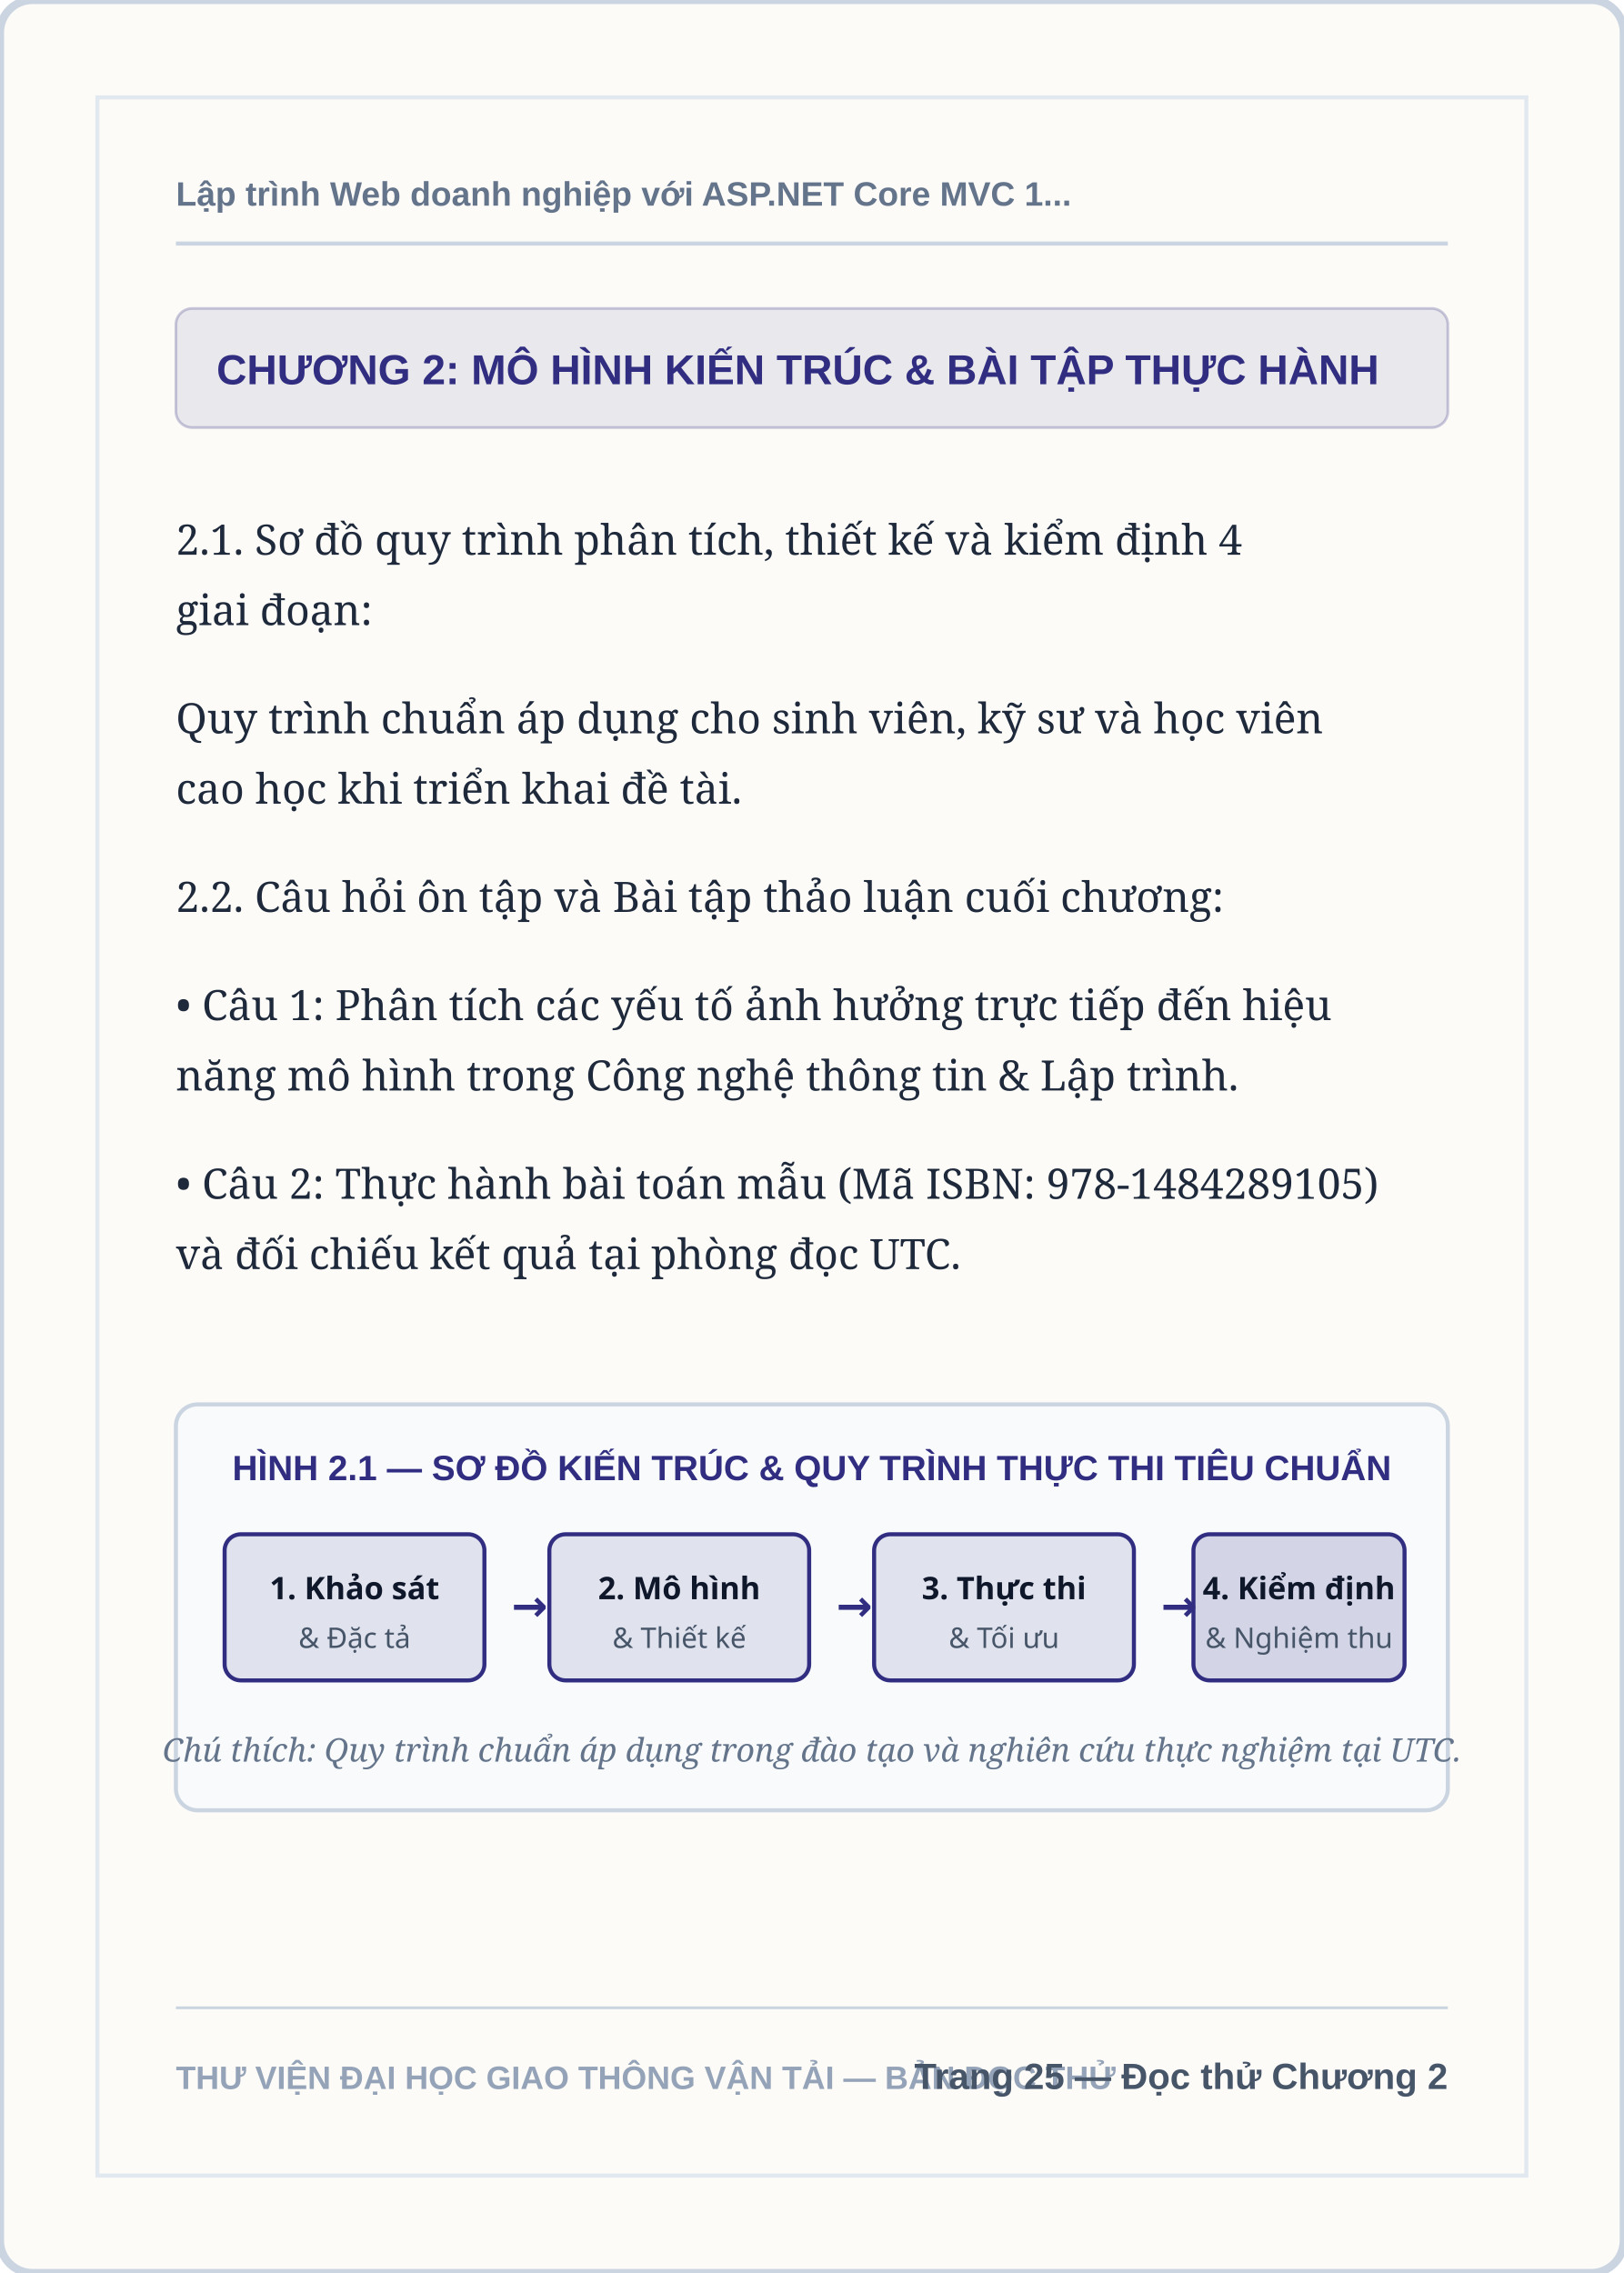
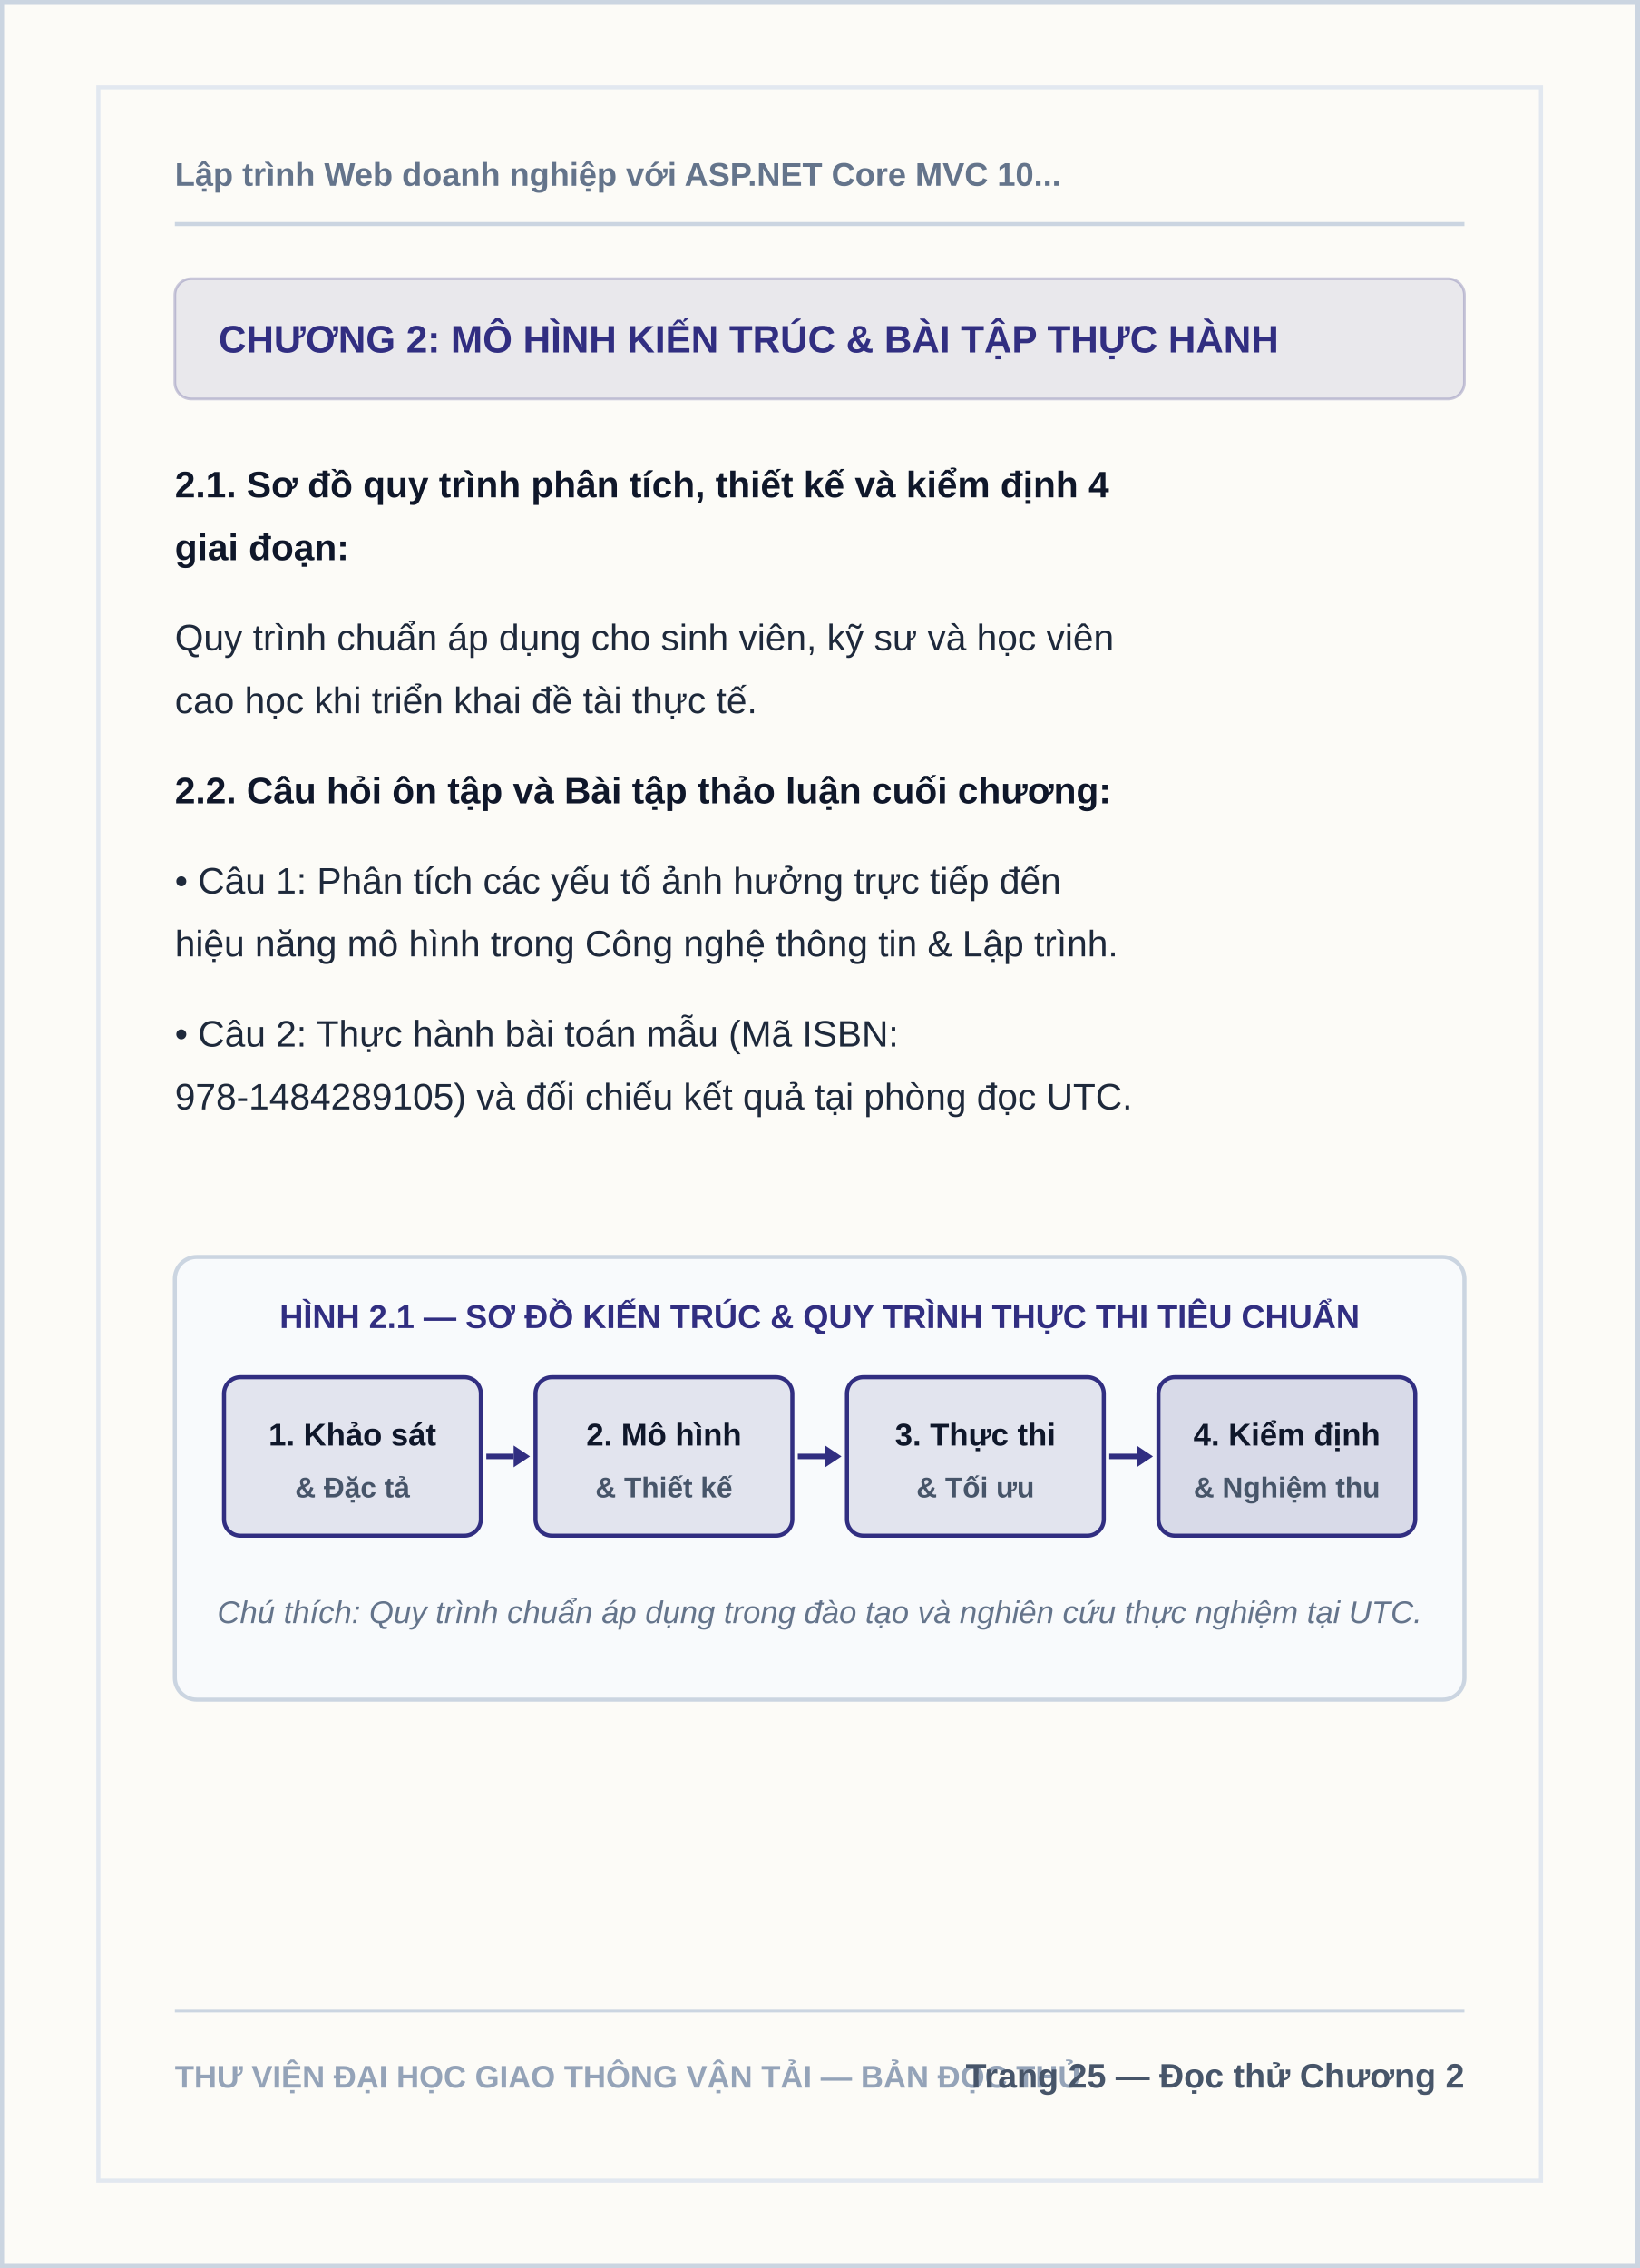
- <svg xmlns="http://www.w3.org/2000/svg" viewBox="0 0 600 840" width="600" height="840">
-   <rect width="600" height="840" rx="12" fill="#FCFBF7" stroke="#CBD5E1" stroke-width="3" />
-   <rect x="36" y="36" width="528" height="768" fill="none" stroke="#E2E8F0" stroke-width="1.5" />
-   <text x="65" y="76" font-family="Segoe UI, Arial, sans-serif" font-size="12.5" font-weight="700" fill="#64748B">Lập trình Web doanh nghiệp với ASP.NET Core MVC 1...</text>
-   <line x1="65" y1="90" x2="535" y2="90" stroke="#CBD5E1" stroke-width="1.5" />
-   <rect x="65" y="114" width="470" height="44" rx="6" fill="#312E81" fill-opacity="0.09" stroke="#312E81" stroke-opacity="0.25" />
-   <text x="80" y="142" font-family="Segoe UI, Arial, sans-serif" font-size="15.5" font-weight="700" fill="#312E81">CHƯƠNG 2: MÔ HÌNH KIẾN TRÚC &amp; BÀI TẬP THỰC HÀNH</text>
-   <text x="65" y="205" font-family="Georgia, serif" font-size="15.5" fill="#1E293B">2.1. Sơ đồ quy trình phân tích, thiết kế và kiểm định 4</text>
-   <text x="65" y="231" font-family="Georgia, serif" font-size="15.5" fill="#1E293B">giai đoạn:</text>
-   <text x="65" y="271" font-family="Georgia, serif" font-size="15.5" fill="#1E293B">Quy trình chuẩn áp dụng cho sinh viên, kỹ sư và học viên</text>
-   <text x="65" y="297" font-family="Georgia, serif" font-size="15.5" fill="#1E293B">cao học khi triển khai đề tài.</text>
-   <text x="65" y="337" font-family="Georgia, serif" font-size="15.5" fill="#1E293B">2.2. Câu hỏi ôn tập và Bài tập thảo luận cuối chương:</text>
-   <text x="65" y="377" font-family="Georgia, serif" font-size="15.5" fill="#1E293B">• Câu 1: Phân tích các yếu tố ảnh hưởng trực tiếp đến hiệu</text>
-   <text x="65" y="403" font-family="Georgia, serif" font-size="15.5" fill="#1E293B">năng mô hình trong Công nghệ thông tin &amp; Lập trình.</text>
-   <text x="65" y="443" font-family="Georgia, serif" font-size="15.5" fill="#1E293B">• Câu 2: Thực hành bài toán mẫu (Mã ISBN: 978-1484289105)</text>
-   <text x="65" y="469" font-family="Georgia, serif" font-size="15.5" fill="#1E293B">và đối chiếu kết quả tại phòng đọc UTC.</text>
-   <g transform="translate(65, 519)">
-     <rect x="0" y="0" width="470" height="150" rx="8" fill="#F8FAFC" stroke="#CBD5E1" stroke-width="1.5" />
-     <text x="235" y="28" font-family="Segoe UI, Arial, sans-serif" font-size="13" font-weight="700" fill="#312E81" text-anchor="middle">HÌNH 2.1 — SƠ ĐỒ KIẾN TRÚC &amp; QUY TRÌNH THỰC THI TIÊU CHUẨN</text>
-     <rect x="18" y="48" width="96" height="54" rx="6" fill="#312E81" fill-opacity="0.12" stroke="#312E81" stroke-width="1.5" />
-     <text x="66" y="72" font-family="Segoe UI, sans-serif" font-size="11.5" font-weight="700" fill="#0F172A" text-anchor="middle">1. Khảo sát</text>
-     <text x="66" y="90" font-family="Segoe UI, sans-serif" font-size="10.5" fill="#475569" text-anchor="middle">&amp; Đặc tả</text>
-     <text x="124" y="80" font-family="Segoe UI, sans-serif" font-size="16" font-weight="700" fill="#312E81">→</text>
-     <rect x="138" y="48" width="96" height="54" rx="6" fill="#312E81" fill-opacity="0.12" stroke="#312E81" stroke-width="1.5" />
-     <text x="186" y="72" font-family="Segoe UI, sans-serif" font-size="11.5" font-weight="700" fill="#0F172A" text-anchor="middle">2. Mô hình</text>
-     <text x="186" y="90" font-family="Segoe UI, sans-serif" font-size="10.5" fill="#475569" text-anchor="middle">&amp; Thiết kế</text>
-     <text x="244" y="80" font-family="Segoe UI, sans-serif" font-size="16" font-weight="700" fill="#312E81">→</text>
-     <rect x="258" y="48" width="96" height="54" rx="6" fill="#312E81" fill-opacity="0.12" stroke="#312E81" stroke-width="1.5" />
-     <text x="306" y="72" font-family="Segoe UI, sans-serif" font-size="11.5" font-weight="700" fill="#0F172A" text-anchor="middle">3. Thực thi</text>
-     <text x="306" y="90" font-family="Segoe UI, sans-serif" font-size="10.5" fill="#475569" text-anchor="middle">&amp; Tối ưu</text>
-     <text x="364" y="80" font-family="Segoe UI, sans-serif" font-size="16" font-weight="700" fill="#312E81">→</text>
-     <rect x="376" y="48" width="78" height="54" rx="6" fill="#312E81" fill-opacity="0.18" stroke="#312E81" stroke-width="1.5" />
-     <text x="415" y="72" font-family="Segoe UI, sans-serif" font-size="11.5" font-weight="700" fill="#0F172A" text-anchor="middle">4. Kiểm định</text>
-     <text x="415" y="90" font-family="Segoe UI, sans-serif" font-size="10.5" fill="#475569" text-anchor="middle">&amp; Nghiệm thu</text>
-     <text x="235" y="132" font-family="Georgia, serif" font-size="12" font-style="italic" fill="#64748B" text-anchor="middle">Chú thích: Quy trình chuẩn áp dụng trong đào tạo và nghiên cứu thực nghiệm tại UTC.</text>
+ <svg xmlns="http://www.w3.org/2000/svg" viewBox="0 0 600 830" width="600" height="830">
+   <defs>
+     <clipPath id="pageClip">
+       <rect x="40" y="36" width="520" height="758" />
+     </clipPath>
+   </defs>
+   <rect width="600" height="830" fill="#FCFBF7" stroke="#CBD5E1" stroke-width="3" />
+   <rect x="36" y="32" width="528" height="766" fill="none" stroke="#E2E8F0" stroke-width="1.5" />
+   <g clip-path="url(#pageClip)">
+     <text x="64" y="68" font-family="'Segoe UI', Arial, sans-serif" font-size="12" font-weight="700" fill="#64748B">Lập trình Web doanh nghiệp với ASP.NET Core MVC 10...</text>
+     <line x1="64" y1="82" x2="536" y2="82" stroke="#CBD5E1" stroke-width="1.5" />
+     <rect x="64" y="102" width="472" height="44" rx="6" fill="#312E81" fill-opacity="0.09" stroke="#312E81" stroke-opacity="0.25" />
+     <text x="80" y="129" font-family="'Segoe UI', Arial, sans-serif" font-size="14" font-weight="700" fill="#312E81">CHƯƠNG 2: MÔ HÌNH KIẾN TRÚC &amp; BÀI TẬP THỰC HÀNH</text>
+     <text x="64" y="182" font-family="'Segoe UI', Arial, sans-serif" font-size="13.5" font-weight="700" fill="#0F172A">2.1. Sơ đồ quy trình phân tích, thiết kế và kiểm định 4</text>
+     <text x="64" y="205" font-family="'Segoe UI', Arial, sans-serif" font-size="13.5" font-weight="700" fill="#0F172A">giai đoạn:</text>
+     <text x="64" y="238" font-family="'Segoe UI', Arial, sans-serif" font-size="13.5" font-weight="400" fill="#1E293B">Quy trình chuẩn áp dụng cho sinh viên, kỹ sư và học viên</text>
+     <text x="64" y="261" font-family="'Segoe UI', Arial, sans-serif" font-size="13.5" font-weight="400" fill="#1E293B">cao học khi triển khai đề tài thực tế.</text>
+     <text x="64" y="294" font-family="'Segoe UI', Arial, sans-serif" font-size="13.5" font-weight="700" fill="#0F172A">2.2. Câu hỏi ôn tập và Bài tập thảo luận cuối chương:</text>
+     <text x="64" y="327" font-family="'Segoe UI', Arial, sans-serif" font-size="13.5" font-weight="400" fill="#1E293B">• Câu 1: Phân tích các yếu tố ảnh hưởng trực tiếp đến</text>
+     <text x="64" y="350" font-family="'Segoe UI', Arial, sans-serif" font-size="13.5" font-weight="400" fill="#1E293B">hiệu năng mô hình trong Công nghệ thông tin &amp; Lập trình.</text>
+     <text x="64" y="383" font-family="'Segoe UI', Arial, sans-serif" font-size="13.5" font-weight="400" fill="#1E293B">• Câu 2: Thực hành bài toán mẫu (Mã ISBN:</text>
+     <text x="64" y="406" font-family="'Segoe UI', Arial, sans-serif" font-size="13.5" font-weight="400" fill="#1E293B">978-1484289105) và đối chiếu kết quả tại phòng đọc UTC.</text>
+     <g transform="translate(64, 460)">
+       <rect x="0" y="0" width="472" height="162" rx="8" fill="#F8FAFC" stroke="#CBD5E1" stroke-width="1.5" />
+       <text x="236" y="26" font-family="'Segoe UI', Arial, sans-serif" font-size="12" font-weight="700" fill="#312E81" text-anchor="middle">HÌNH 2.1 — SƠ ĐỒ KIẾN TRÚC &amp; QUY TRÌNH THỰC THI TIÊU CHUẨN</text>
+       <rect x="18" y="44" width="94" height="58" rx="6" fill="#312E81" fill-opacity="0.11" stroke="#312E81" stroke-width="1.5" />
+       <text x="65" y="69" font-family="'Segoe UI', Arial, sans-serif" font-size="11.5" font-weight="700" fill="#0F172A" text-anchor="middle">1. Khảo sát</text>
+       <text x="65" y="88" font-family="'Segoe UI', Arial, sans-serif" font-size="10.5" font-weight="600" fill="#475569" text-anchor="middle">&amp; Đặc tả</text>
+       <line x1="114" y1="73" x2="124" y2="73" stroke="#312E81" stroke-width="2" />
+       <polygon points="124,69 130,73 124,77" fill="#312E81" />
+       <rect x="132" y="44" width="94" height="58" rx="6" fill="#312E81" fill-opacity="0.11" stroke="#312E81" stroke-width="1.5" />
+       <text x="179" y="69" font-family="'Segoe UI', Arial, sans-serif" font-size="11.5" font-weight="700" fill="#0F172A" text-anchor="middle">2. Mô hình</text>
+       <text x="179" y="88" font-family="'Segoe UI', Arial, sans-serif" font-size="10.5" font-weight="600" fill="#475569" text-anchor="middle">&amp; Thiết kế</text>
+       <line x1="228" y1="73" x2="238" y2="73" stroke="#312E81" stroke-width="2" />
+       <polygon points="238,69 244,73 238,77" fill="#312E81" />
+       <rect x="246" y="44" width="94" height="58" rx="6" fill="#312E81" fill-opacity="0.11" stroke="#312E81" stroke-width="1.5" />
+       <text x="293" y="69" font-family="'Segoe UI', Arial, sans-serif" font-size="11.5" font-weight="700" fill="#0F172A" text-anchor="middle">3. Thực thi</text>
+       <text x="293" y="88" font-family="'Segoe UI', Arial, sans-serif" font-size="10.5" font-weight="600" fill="#475569" text-anchor="middle">&amp; Tối ưu</text>
+       <line x1="342" y1="73" x2="352" y2="73" stroke="#312E81" stroke-width="2" />
+       <polygon points="352,69 358,73 352,77" fill="#312E81" />
+       <rect x="360" y="44" width="94" height="58" rx="6" fill="#312E81" fill-opacity="0.16" stroke="#312E81" stroke-width="1.5" />
+       <text x="407" y="69" font-family="'Segoe UI', Arial, sans-serif" font-size="11.5" font-weight="700" fill="#0F172A" text-anchor="middle">4. Kiểm định</text>
+       <text x="407" y="88" font-family="'Segoe UI', Arial, sans-serif" font-size="10.5" font-weight="600" fill="#475569" text-anchor="middle">&amp; Nghiệm thu</text>
+       <text x="236" y="134" font-family="'Segoe UI', Arial, sans-serif" font-size="11.5" font-style="italic" fill="#64748B" text-anchor="middle">Chú thích: Quy trình chuẩn áp dụng trong đào tạo và nghiên cứu thực nghiệm tại UTC.</text>
+     </g>
+     <line x1="64" y1="736" x2="536" y2="736" stroke="#CBD5E1" stroke-width="1" />
+     <text x="64" y="764" font-family="'Segoe UI', Arial, sans-serif" font-size="11.5" font-weight="600" fill="#94A3B8">THƯ VIỆN ĐẠI HỌC GIAO THÔNG VẬN TẢI — BẢN ĐỌC THỬ</text>
+     <text x="536" y="764" font-family="'Segoe UI', Arial, sans-serif" font-size="12.5" font-weight="700" fill="#475569" text-anchor="end">Trang 25 — Đọc thử Chương 2</text>
  </g>
-   <line x1="65" y1="742" x2="535" y2="742" stroke="#CBD5E1" stroke-width="1" />
-   <text x="65" y="772" font-family="Segoe UI, Arial, sans-serif" font-size="12" font-weight="600" fill="#94A3B8">THƯ VIỆN ĐẠI HỌC GIAO THÔNG VẬN TẢI — BẢN ĐỌC THỬ</text>
-   <text x="535" y="772" font-family="Segoe UI, Arial, sans-serif" font-size="13.5" font-weight="700" fill="#475569" text-anchor="end">Trang 25 — Đọc thử Chương 2</text>
</svg>
